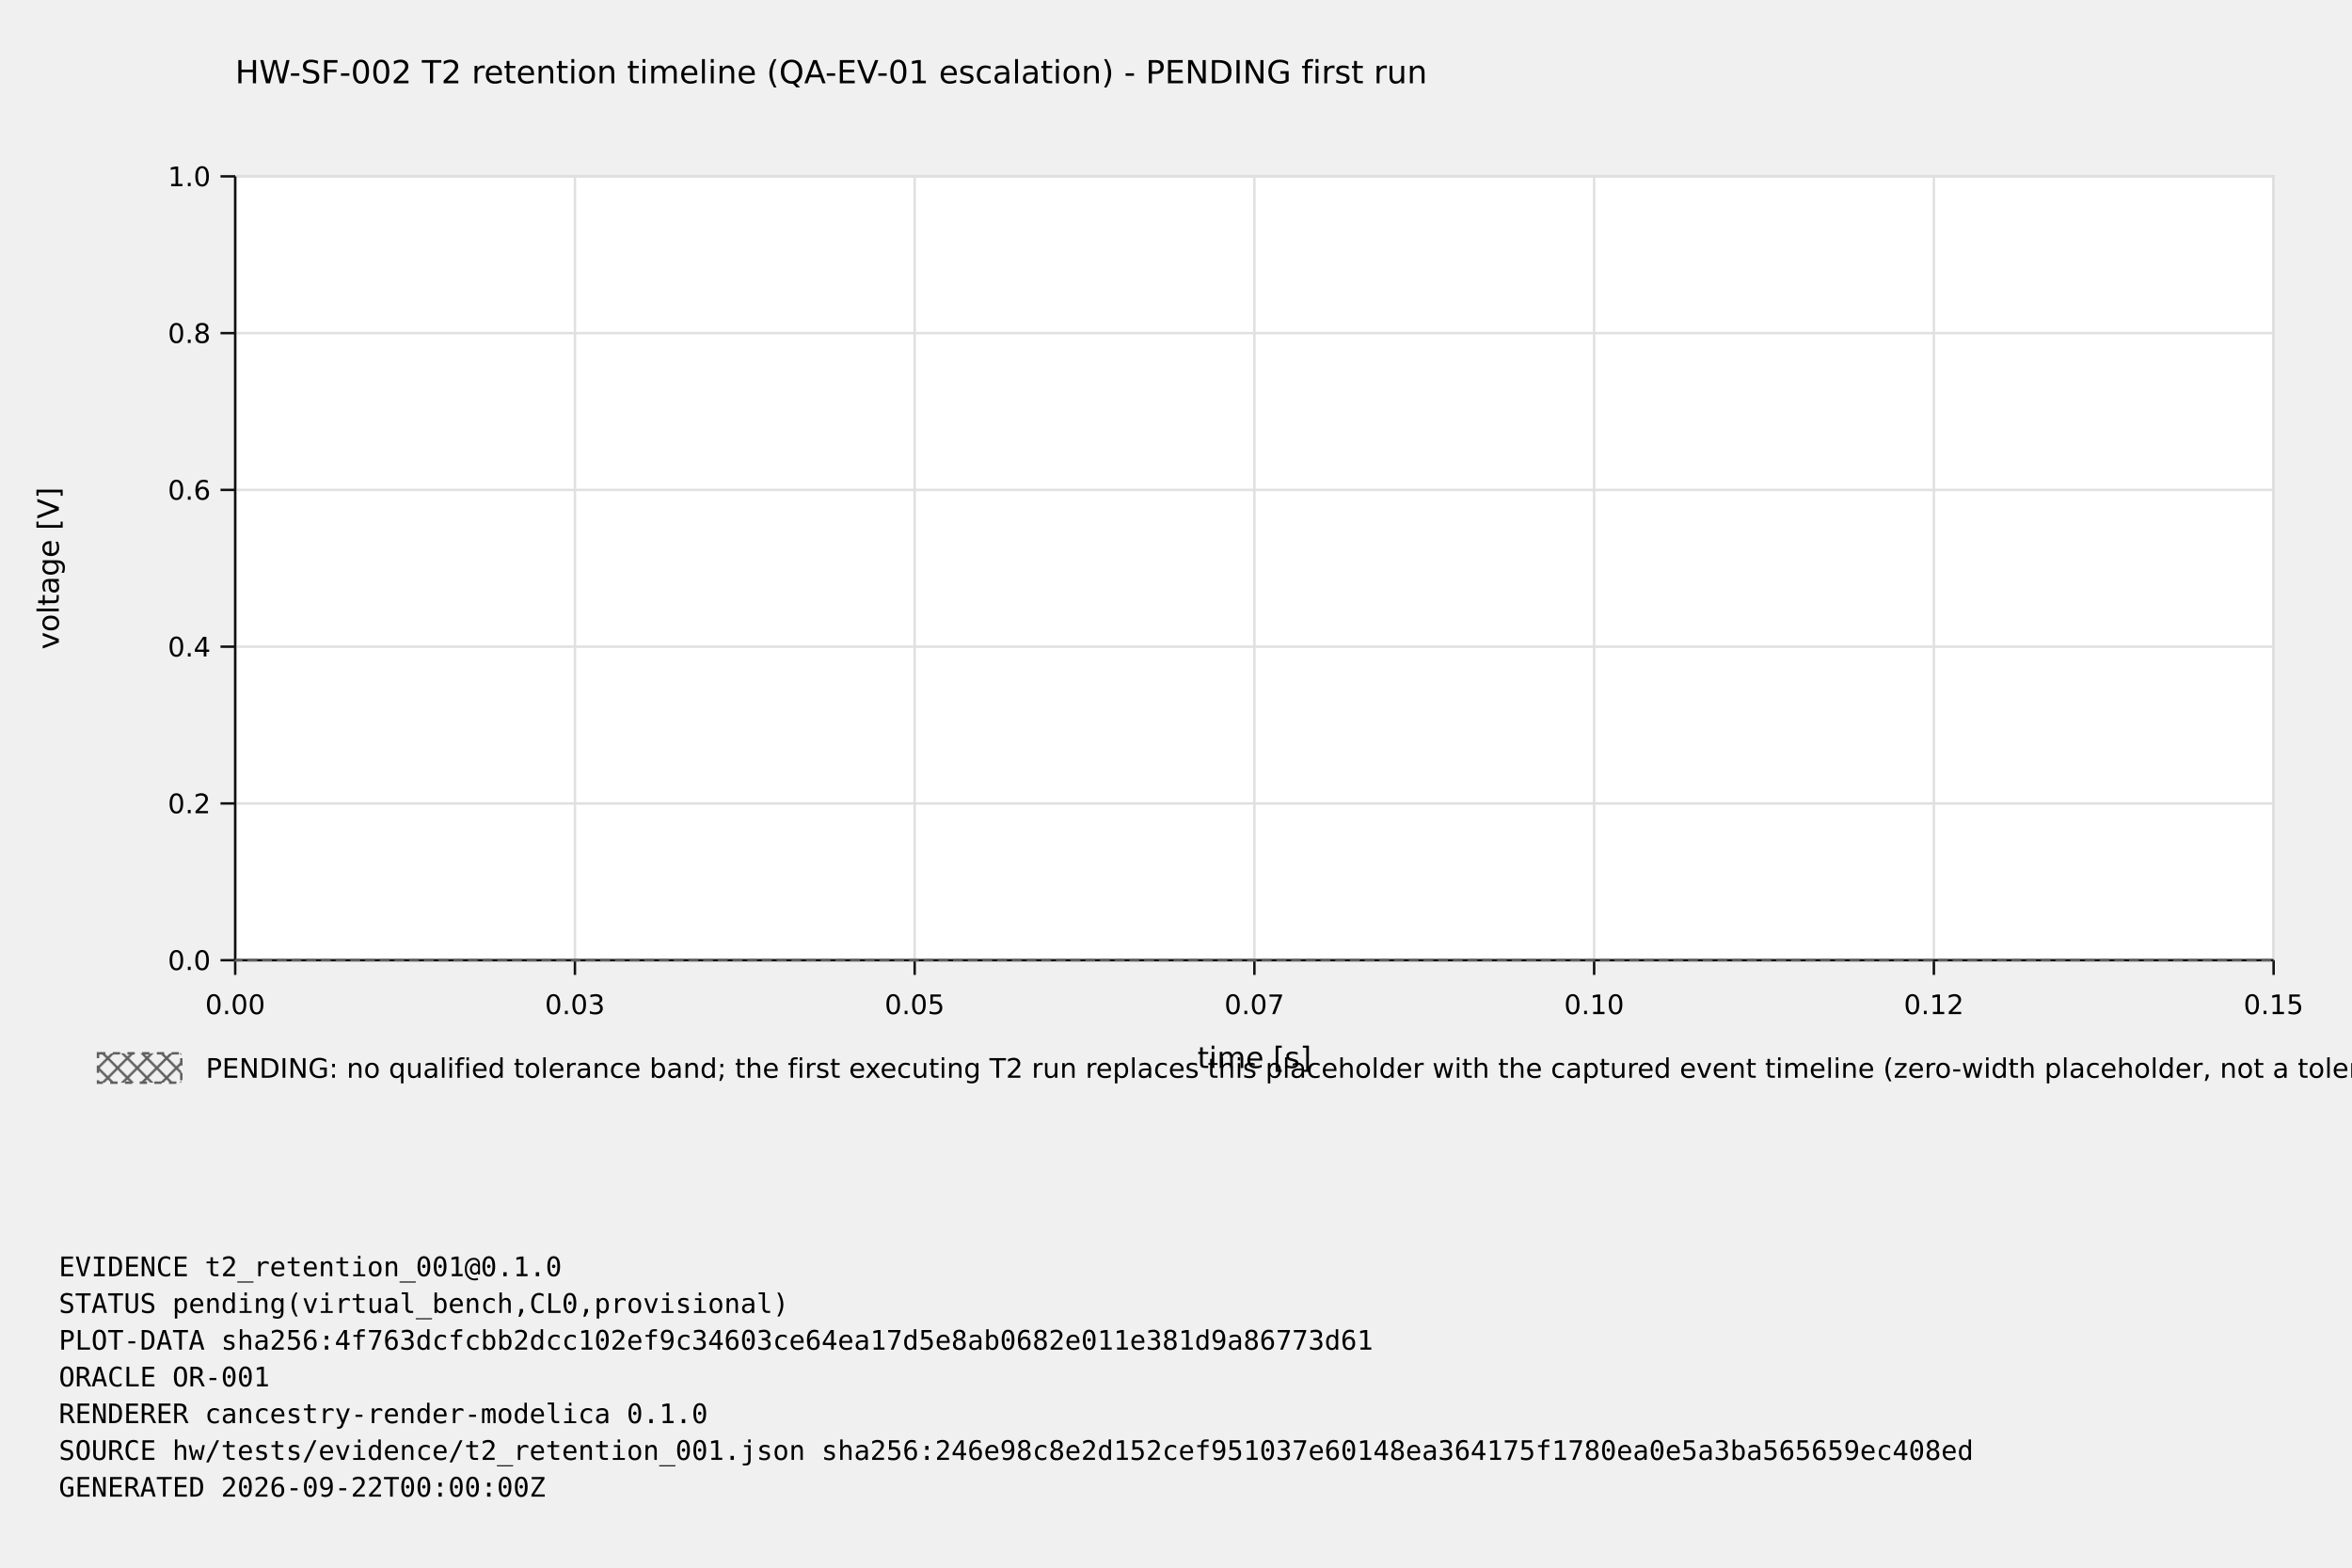
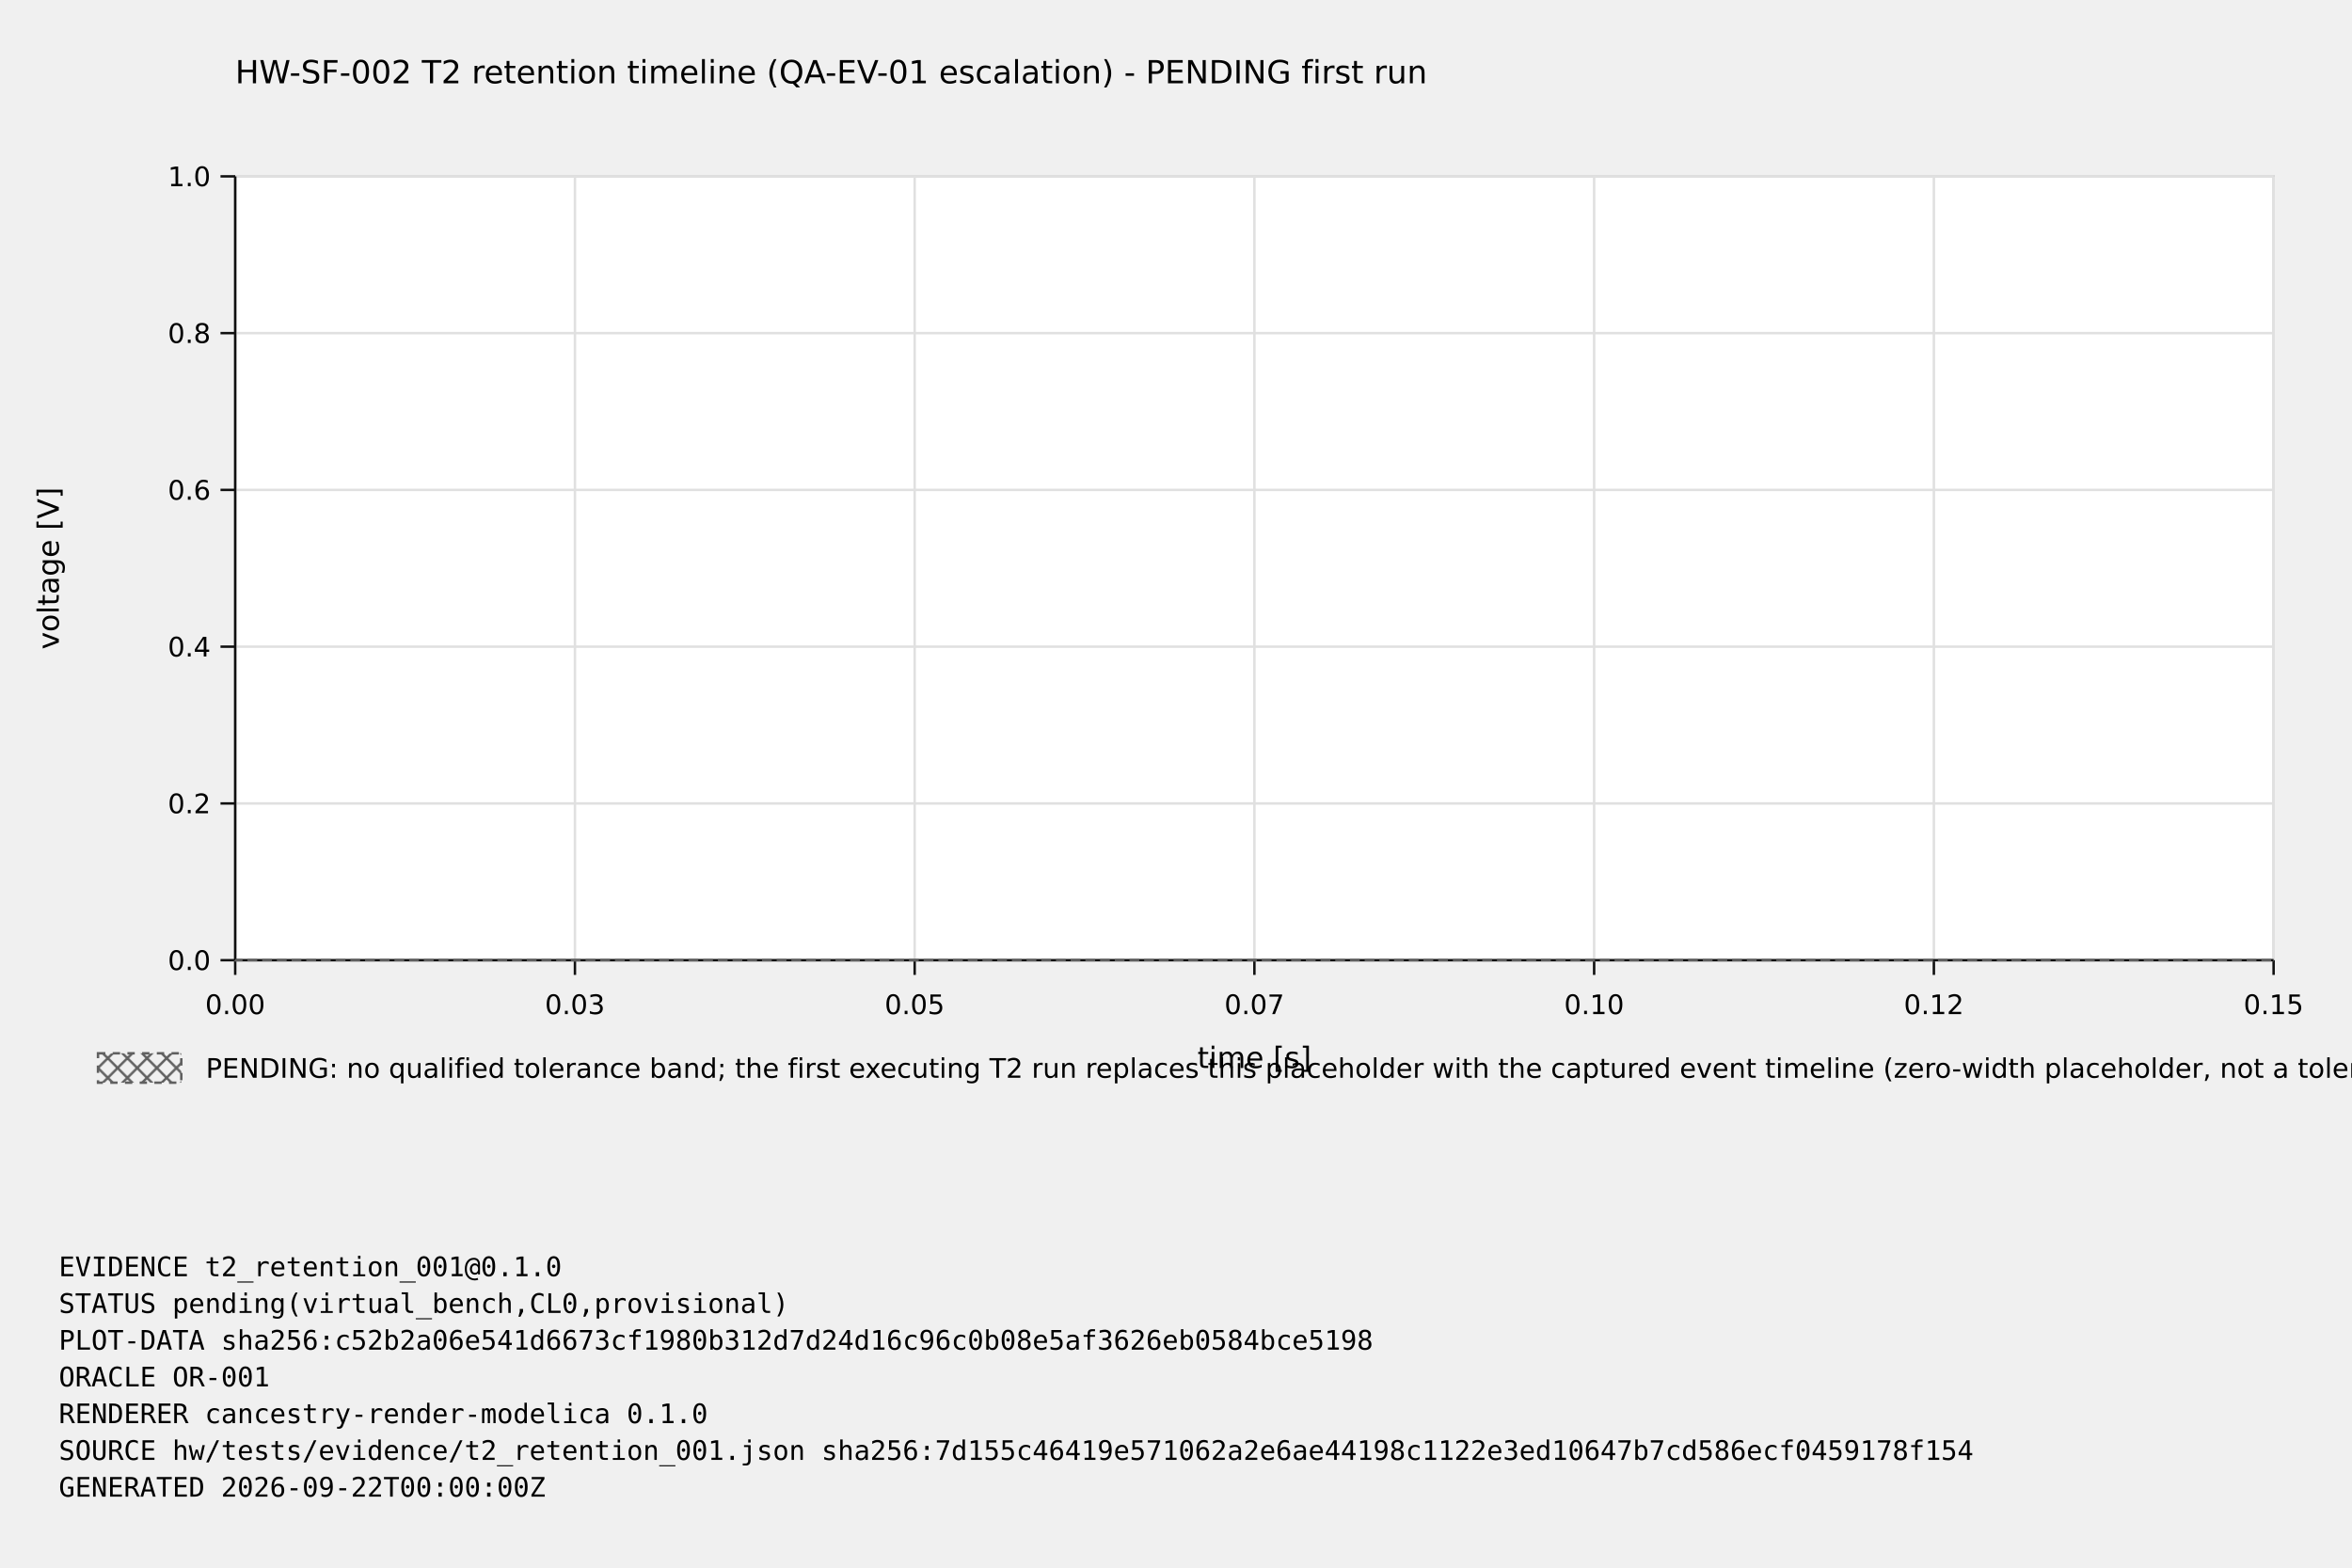
<svg xmlns="http://www.w3.org/2000/svg" width="960" height="640" viewBox="0 0 960 640" role="img" aria-labelledby="t2_retention_001-title t2_retention_001-desc">
  <defs>
    <pattern id="hatch-0" width="8" height="8" patternUnits="userSpaceOnUse">
      <line x1="0" y1="0" x2="8" y2="8" stroke="#606060" stroke-width="1" />
      <line x1="8" y1="0" x2="0" y2="8" stroke="#606060" stroke-width="1" />
    </pattern>
  </defs>
  <rect x="96" y="72" width="832" height="320" fill="#ffffff" stroke="#d0d0d0" />
  <line x1="96.000" y1="72" x2="96.000" y2="392" stroke="#e0e0e0" />
  <line x1="96.000" y1="392" x2="96.000" y2="398" stroke="#101010" />
  <text x="96.000" y="414" text-anchor="middle" font-family="DejaVu Sans, sans-serif" font-size="11">0.00</text>
  <line x1="234.667" y1="72" x2="234.667" y2="392" stroke="#e0e0e0" />
  <line x1="234.667" y1="392" x2="234.667" y2="398" stroke="#101010" />
  <text x="234.667" y="414" text-anchor="middle" font-family="DejaVu Sans, sans-serif" font-size="11">0.03</text>
  <line x1="373.333" y1="72" x2="373.333" y2="392" stroke="#e0e0e0" />
  <line x1="373.333" y1="392" x2="373.333" y2="398" stroke="#101010" />
  <text x="373.333" y="414" text-anchor="middle" font-family="DejaVu Sans, sans-serif" font-size="11">0.05</text>
  <line x1="512.000" y1="72" x2="512.000" y2="392" stroke="#e0e0e0" />
  <line x1="512.000" y1="392" x2="512.000" y2="398" stroke="#101010" />
  <text x="512.000" y="414" text-anchor="middle" font-family="DejaVu Sans, sans-serif" font-size="11">0.07</text>
  <line x1="650.667" y1="72" x2="650.667" y2="392" stroke="#e0e0e0" />
  <line x1="650.667" y1="392" x2="650.667" y2="398" stroke="#101010" />
  <text x="650.667" y="414" text-anchor="middle" font-family="DejaVu Sans, sans-serif" font-size="11">0.10</text>
  <line x1="789.333" y1="72" x2="789.333" y2="392" stroke="#e0e0e0" />
  <line x1="789.333" y1="392" x2="789.333" y2="398" stroke="#101010" />
  <text x="789.333" y="414" text-anchor="middle" font-family="DejaVu Sans, sans-serif" font-size="11">0.12</text>
  <line x1="928.000" y1="72" x2="928.000" y2="392" stroke="#e0e0e0" />
  <line x1="928.000" y1="392" x2="928.000" y2="398" stroke="#101010" />
  <text x="928.000" y="414" text-anchor="middle" font-family="DejaVu Sans, sans-serif" font-size="11">0.15</text>
  <line x1="96" y1="392.000" x2="928" y2="392.000" stroke="#e0e0e0" />
  <line x1="90" y1="392.000" x2="96" y2="392.000" stroke="#101010" />
  <text x="86" y="396.000" text-anchor="end" font-family="DejaVu Sans, sans-serif" font-size="11">0.0</text>
  <line x1="96" y1="328.000" x2="928" y2="328.000" stroke="#e0e0e0" />
  <line x1="90" y1="328.000" x2="96" y2="328.000" stroke="#101010" />
  <text x="86" y="332.000" text-anchor="end" font-family="DejaVu Sans, sans-serif" font-size="11">0.2</text>
  <line x1="96" y1="264.000" x2="928" y2="264.000" stroke="#e0e0e0" />
  <line x1="90" y1="264.000" x2="96" y2="264.000" stroke="#101010" />
  <text x="86" y="268.000" text-anchor="end" font-family="DejaVu Sans, sans-serif" font-size="11">0.4</text>
  <line x1="96" y1="200.000" x2="928" y2="200.000" stroke="#e0e0e0" />
  <line x1="90" y1="200.000" x2="96" y2="200.000" stroke="#101010" />
  <text x="86" y="204.000" text-anchor="end" font-family="DejaVu Sans, sans-serif" font-size="11">0.6</text>
  <line x1="96" y1="136.000" x2="928" y2="136.000" stroke="#e0e0e0" />
  <line x1="90" y1="136.000" x2="96" y2="136.000" stroke="#101010" />
  <text x="86" y="140.000" text-anchor="end" font-family="DejaVu Sans, sans-serif" font-size="11">0.8</text>
  <line x1="96" y1="72.000" x2="928" y2="72.000" stroke="#e0e0e0" />
  <line x1="90" y1="72.000" x2="96" y2="72.000" stroke="#101010" />
  <text x="86" y="76.000" text-anchor="end" font-family="DejaVu Sans, sans-serif" font-size="11">1.0</text>
  <line x1="96" y1="392" x2="928" y2="392" stroke="#101010" />
  <line x1="96" y1="72" x2="96" y2="392" stroke="#101010" />
  <text x="512" y="436" text-anchor="middle" font-family="DejaVu Sans, sans-serif" font-size="12">time [s]</text>
  <text x="24" y="232" text-anchor="middle" font-family="DejaVu Sans, sans-serif" font-size="12" transform="rotate(-90 24 232)">voltage [V]</text>
  <polygon points="96.000,392.000 928.000,392.000 928.000,392.000 96.000,392.000" fill="url(#hatch-0)" stroke="#606060" stroke-width="1" stroke-dasharray="3 3" />
  <text x="96" y="34" font-family="DejaVu Sans, sans-serif" font-size="13">HW-SF-002 T2 retention timeline (QA-EV-01 escalation) - PENDING first run</text>
  <g transform="translate(40,436)">
    <rect x="0" y="-6" width="34" height="12" fill="url(#hatch-0)" stroke="#606060" stroke-dasharray="3 3" />
    <text x="44" y="4" font-family="DejaVu Sans, sans-serif" font-size="11">PENDING: no qualified tolerance band; the first executing T2 run replaces this placeholder with the captured event timeline (zero-width placeholder, not a tolerance claim)</text>
  </g>
  <text x="24" y="521" font-family="DejaVu Sans Mono, monospace" font-size="11">EVIDENCE  t2_retention_001@0.1.0</text>
  <text x="24" y="536" font-family="DejaVu Sans Mono, monospace" font-size="11">STATUS  pending(virtual_bench,CL0,provisional)</text>
-   <text x="24" y="551" font-family="DejaVu Sans Mono, monospace" font-size="11">PLOT-DATA  sha256:4f763dcfcbb2dcc102ef9c34603ce64ea17d5e8ab0682e011e381d9a86773d61</text>
+   <text x="24" y="551" font-family="DejaVu Sans Mono, monospace" font-size="11">PLOT-DATA  sha256:c52b2a06e541d6673cf1980b312d7d24d16c96c0b08e5af3626eb0584bce5198</text>
  <text x="24" y="566" font-family="DejaVu Sans Mono, monospace" font-size="11">ORACLE  OR-001</text>
  <text x="24" y="581" font-family="DejaVu Sans Mono, monospace" font-size="11">RENDERER  cancestry-render-modelica 0.1.0</text>
-   <text x="24" y="596" font-family="DejaVu Sans Mono, monospace" font-size="11">SOURCE  hw/tests/evidence/t2_retention_001.json sha256:246e98c8e2d152cef951037e60148ea364175f1780ea0e5a3ba565659ec408ed</text>
+   <text x="24" y="596" font-family="DejaVu Sans Mono, monospace" font-size="11">SOURCE  hw/tests/evidence/t2_retention_001.json sha256:7d155c46419e571062a2e6ae44198c1122e3ed10647b7cd586ecf0459178f154</text>
  <text x="24" y="611" font-family="DejaVu Sans Mono, monospace" font-size="11">GENERATED  2026-09-22T00:00:00Z</text>
</svg>
